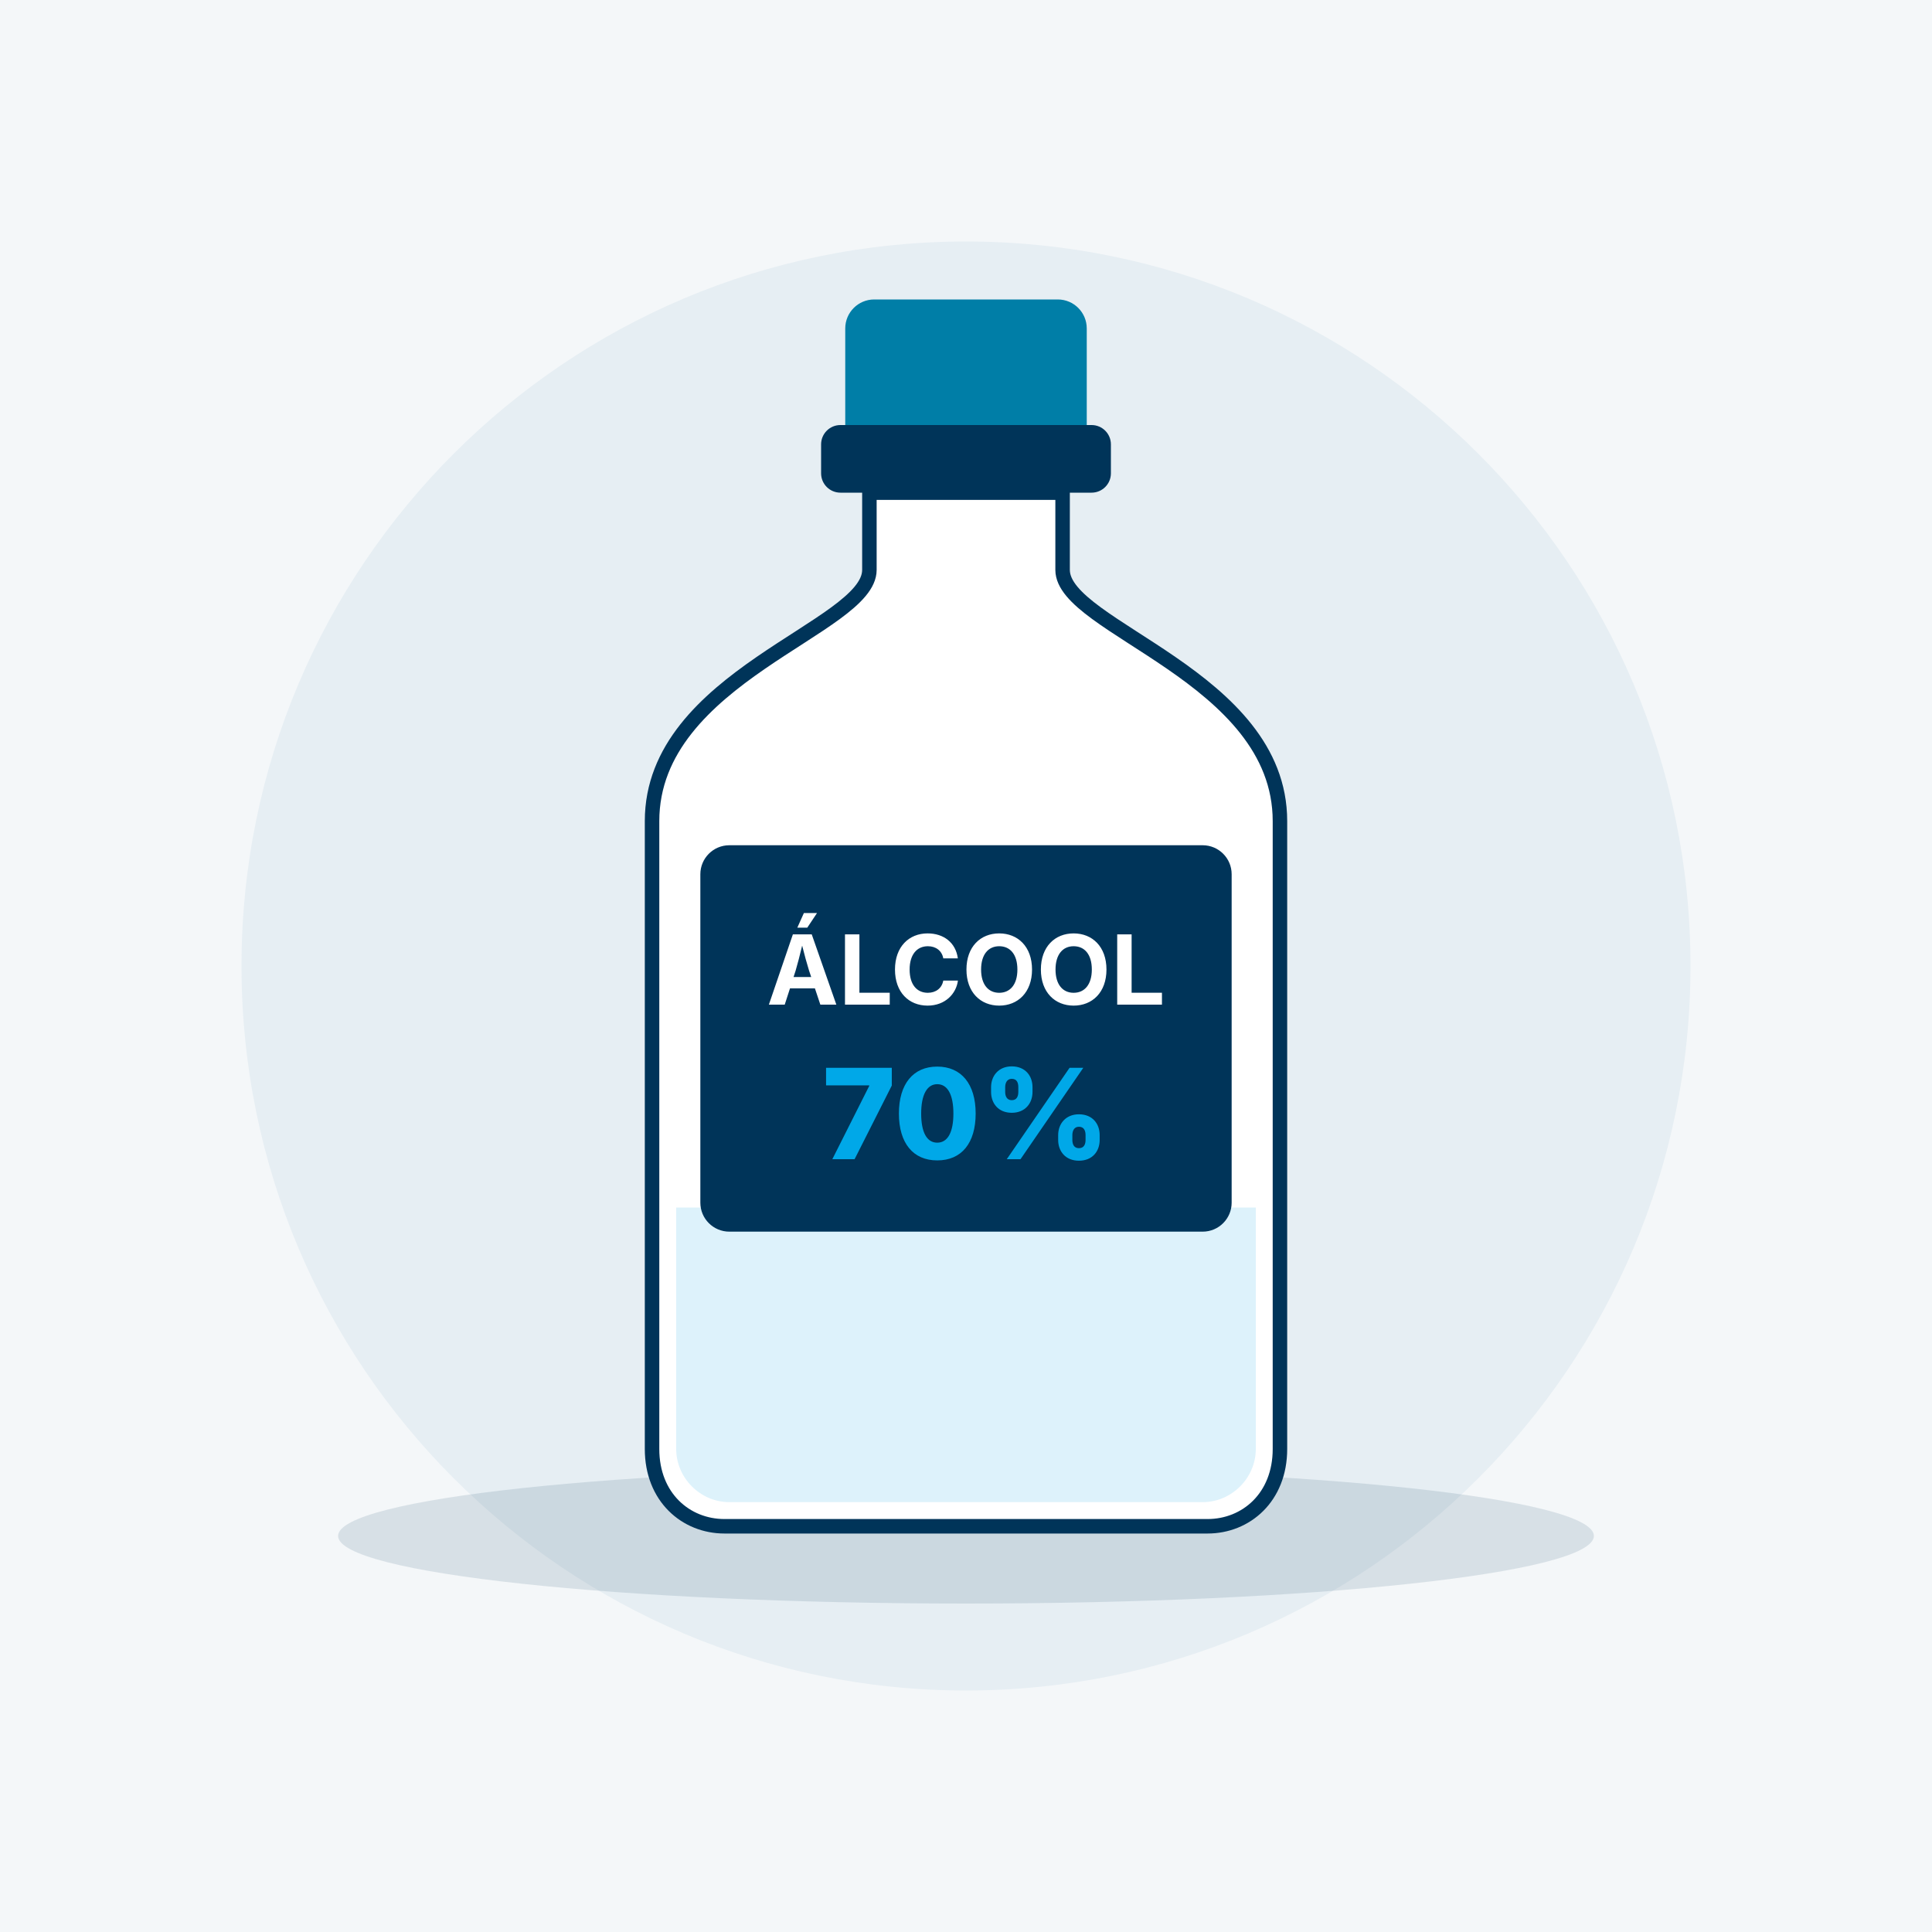
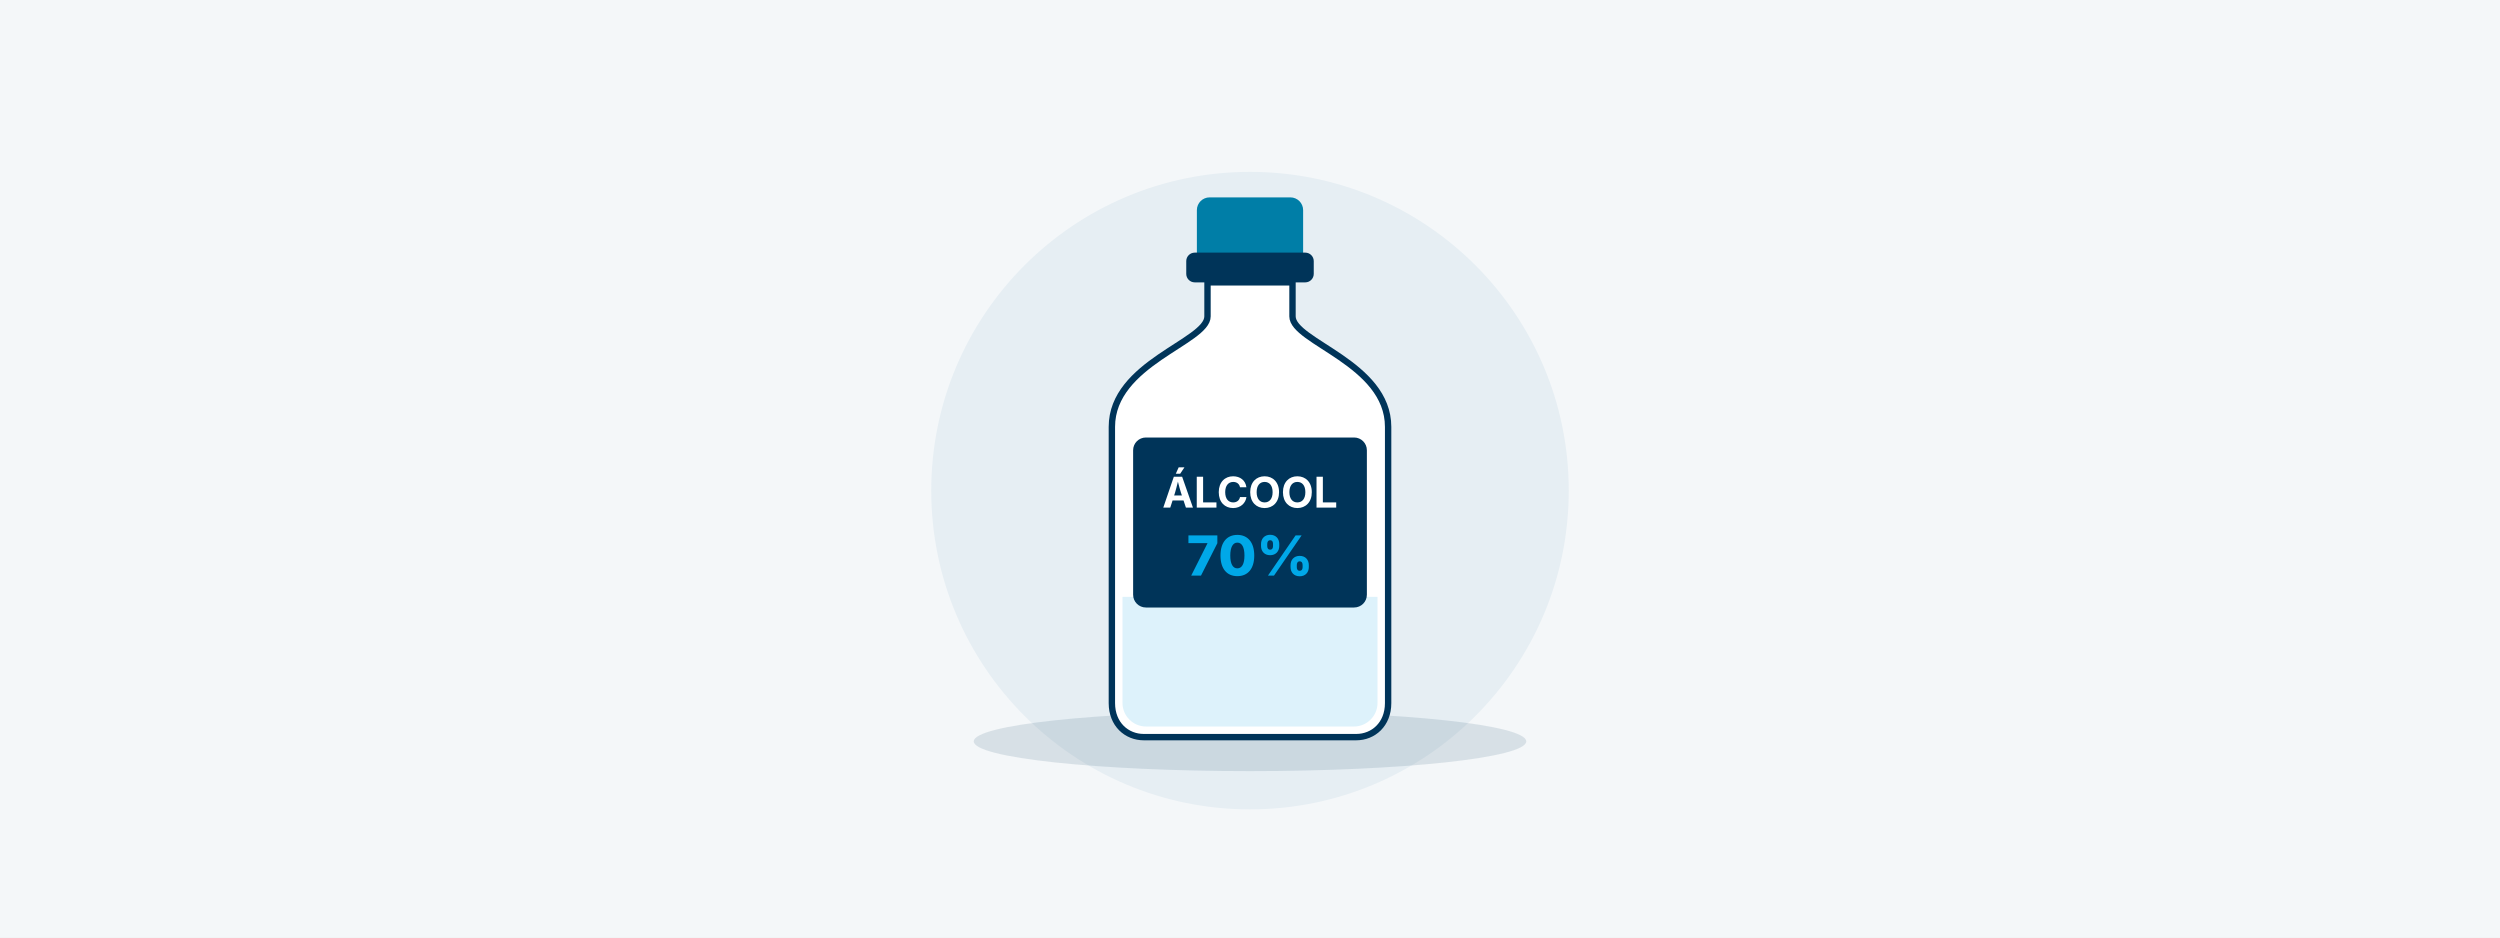
- <svg xmlns="http://www.w3.org/2000/svg" viewBox="0 0 400 400" role="img" aria-label="Frasco de álcool 70%">
-   <rect width="400" height="400" fill="#F4F7F9" />
-   <circle cx="200" cy="200" r="150" fill="#E6EEF3" />
-   <ellipse cx="200" cy="318" rx="130" ry="14" fill="#003459" opacity="0.12" />
-   <rect x="175" y="62" width="50" height="32" rx="6" fill="#007EA7" />
-   <rect x="170" y="88" width="60" height="14" rx="4" fill="#003459" />
-   <path d="M180 102 L220 102 L220 118 C 220 130, 265 140, 265 170 L265 300 C 265 310, 258 316, 250 316 L150 316 C 142 316, 135 310, 135 300 L135 170 C 135 140, 180 130, 180 118 Z" fill="#FFFFFF" stroke="#003459" stroke-width="3" />
-   <path d="M140 250 L260 250 L260 300 C 260 306, 255 311, 249 311 L151 311 C 145 311, 140 306, 140 300 Z" fill="#DDF2FB" />
-   <rect x="145" y="175" width="110" height="80" rx="6" fill="#003459" />
-   <text x="200" y="208" font-family="Inter, Arial, sans-serif" font-size="20" font-weight="700" fill="#FFFFFF" text-anchor="middle">ÁLCOOL</text>
-   <text x="200" y="240" font-family="Inter, Arial, sans-serif" font-size="26" font-weight="800" fill="#00A8E8" text-anchor="middle">70%</text>
+ <svg xmlns="http://www.w3.org/2000/svg" viewBox="0 0 800 300" role="img" aria-label="Frasco de álcool 70%">
+   <rect width="800" height="300" fill="#F4F7F9" />
+   <g transform="translate(264 21) scale(0.68)">
+     <circle cx="200" cy="200" r="150" fill="#E6EEF3" />
+     <ellipse cx="200" cy="318" rx="130" ry="14" fill="#003459" opacity="0.12" />
+     <rect x="175" y="62" width="50" height="32" rx="6" fill="#007EA7" />
+     <rect x="170" y="88" width="60" height="14" rx="4" fill="#003459" />
+     <path d="M180 102 L220 102 L220 118 C 220 130, 265 140, 265 170 L265 300 C 265 310, 258 316, 250 316 L150 316 C 142 316, 135 310, 135 300 L135 170 C 135 140, 180 130, 180 118 Z" fill="#FFFFFF" stroke="#003459" stroke-width="3" />
+     <path d="M140 250 L260 250 L260 300 C 260 306, 255 311, 249 311 L151 311 C 145 311, 140 306, 140 300 Z" fill="#DDF2FB" />
+     <rect x="145" y="175" width="110" height="80" rx="6" fill="#003459" />
+     <text x="200" y="208" font-family="Inter, Arial, sans-serif" font-size="20" font-weight="700" fill="#FFFFFF" text-anchor="middle">ÁLCOOL</text>
+     <text x="200" y="240" font-family="Inter, Arial, sans-serif" font-size="26" font-weight="800" fill="#00A8E8" text-anchor="middle">70%</text>
+   </g>
</svg>
